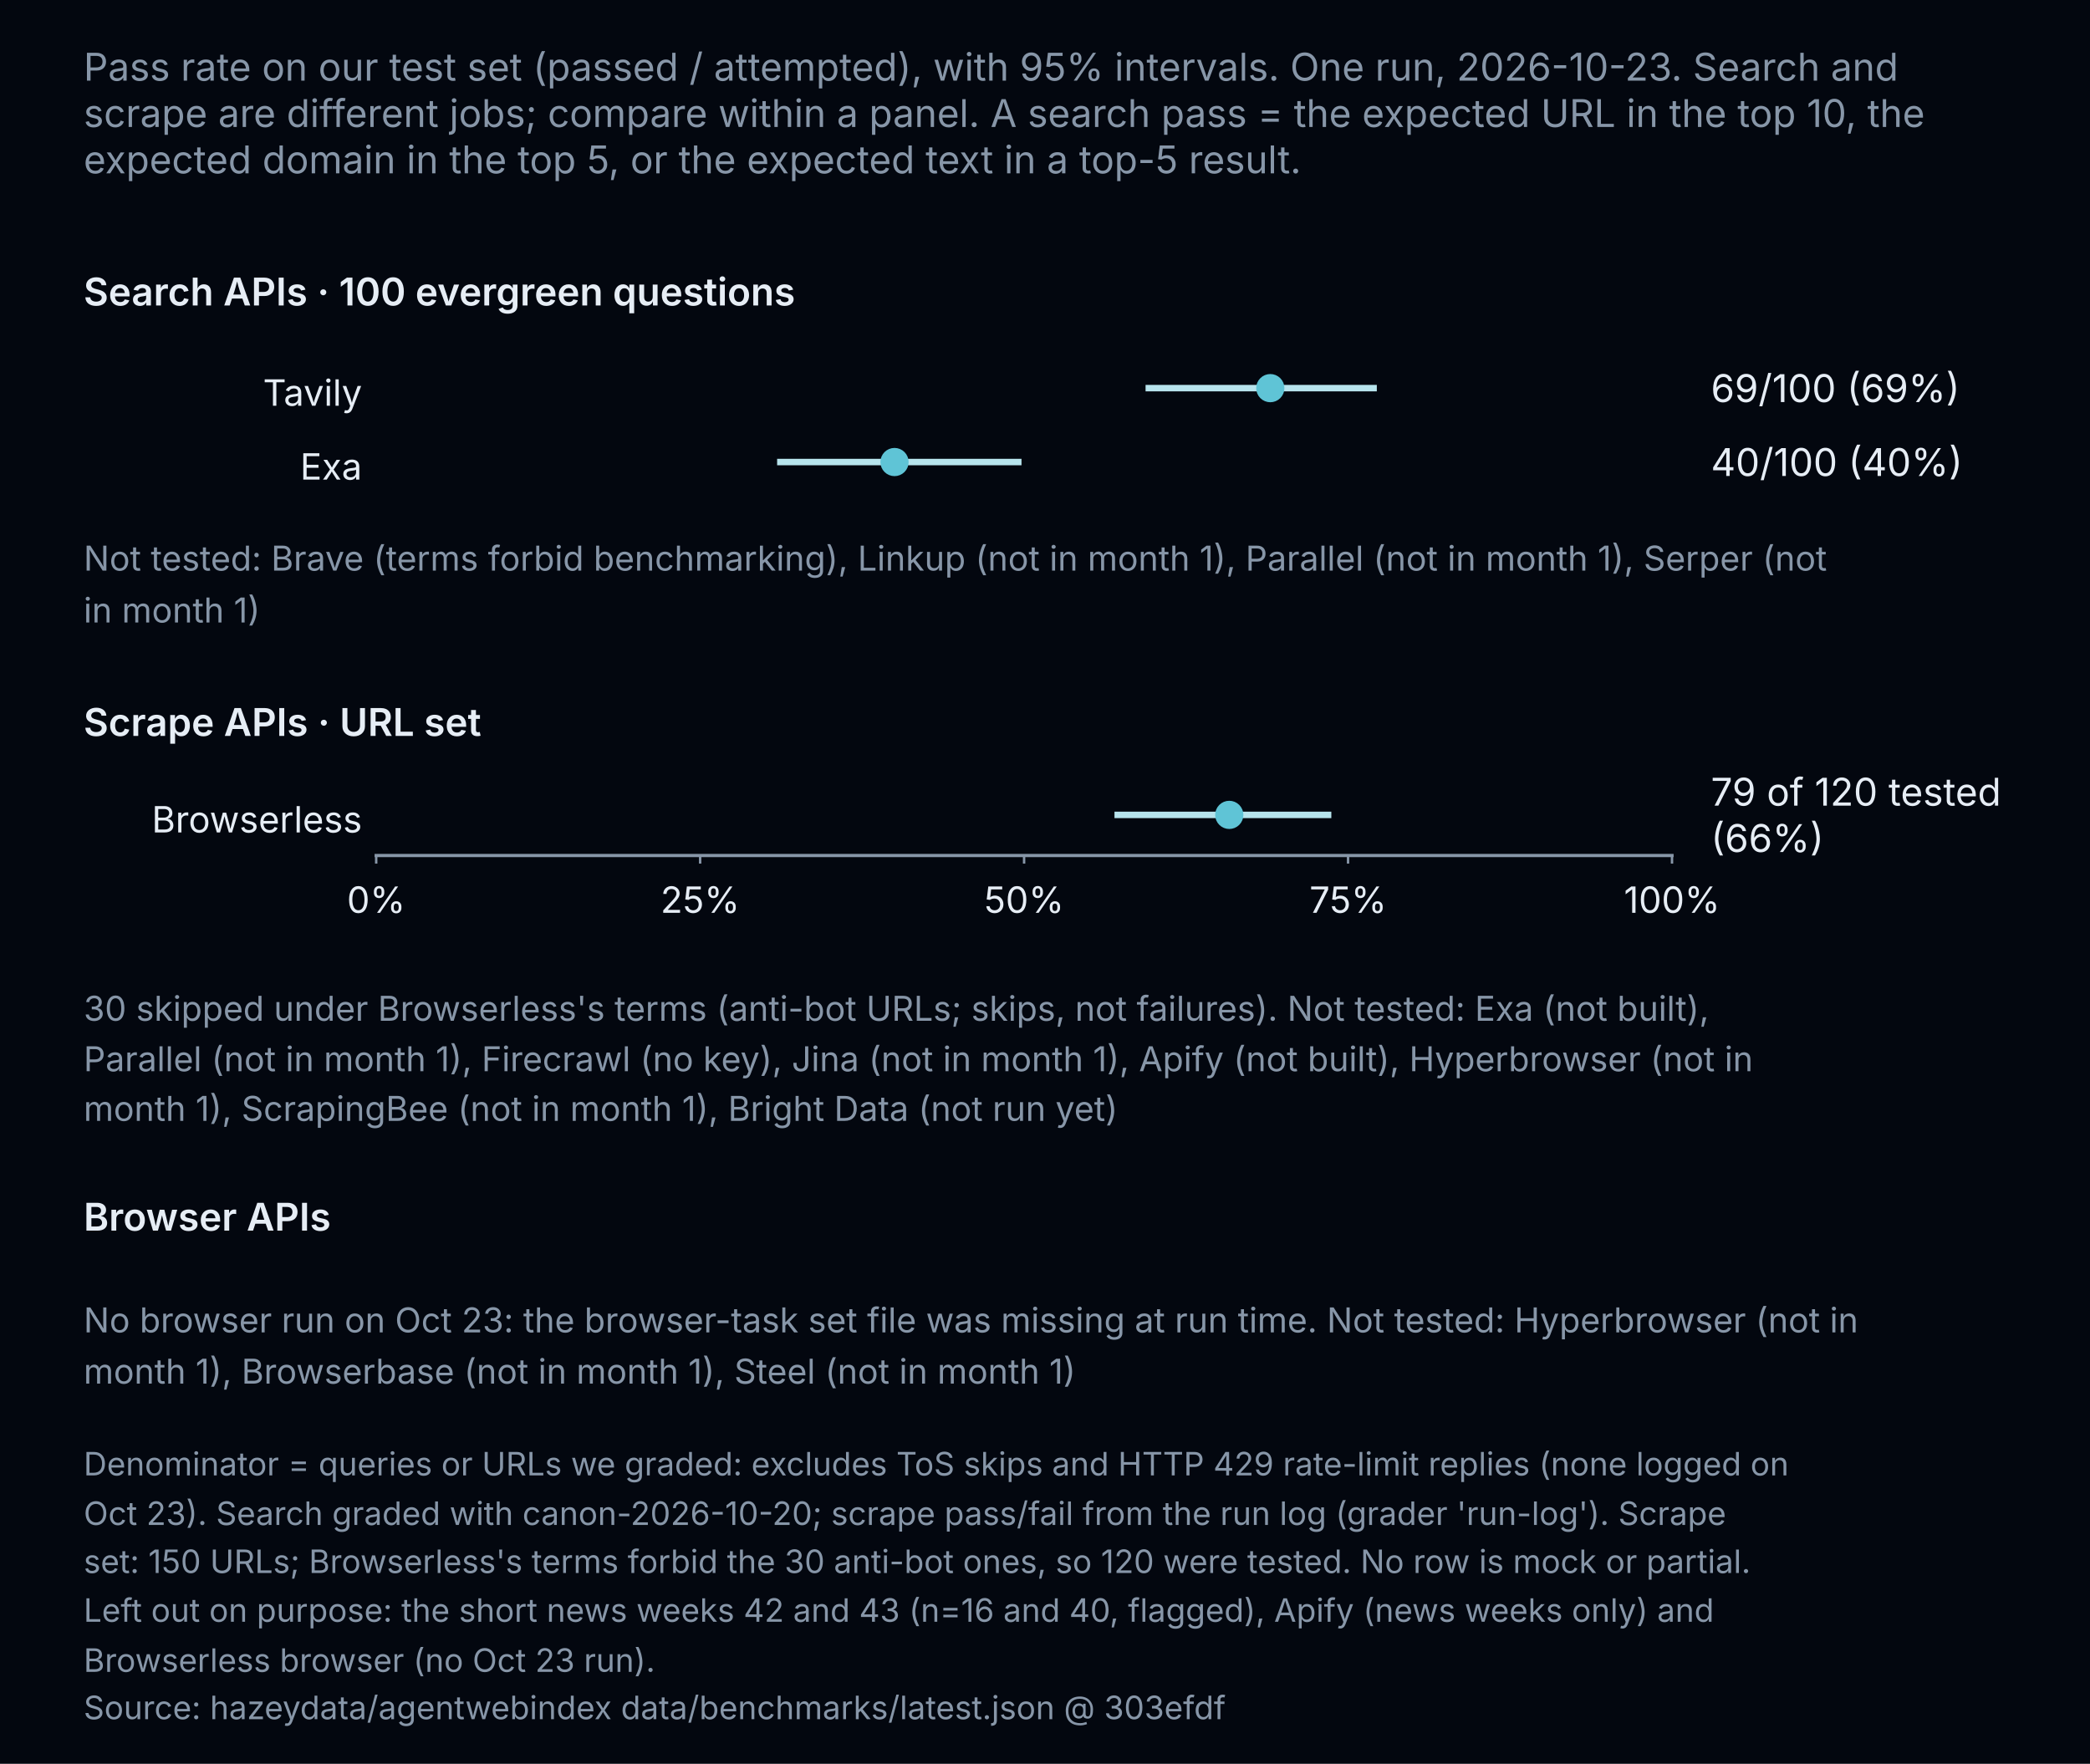
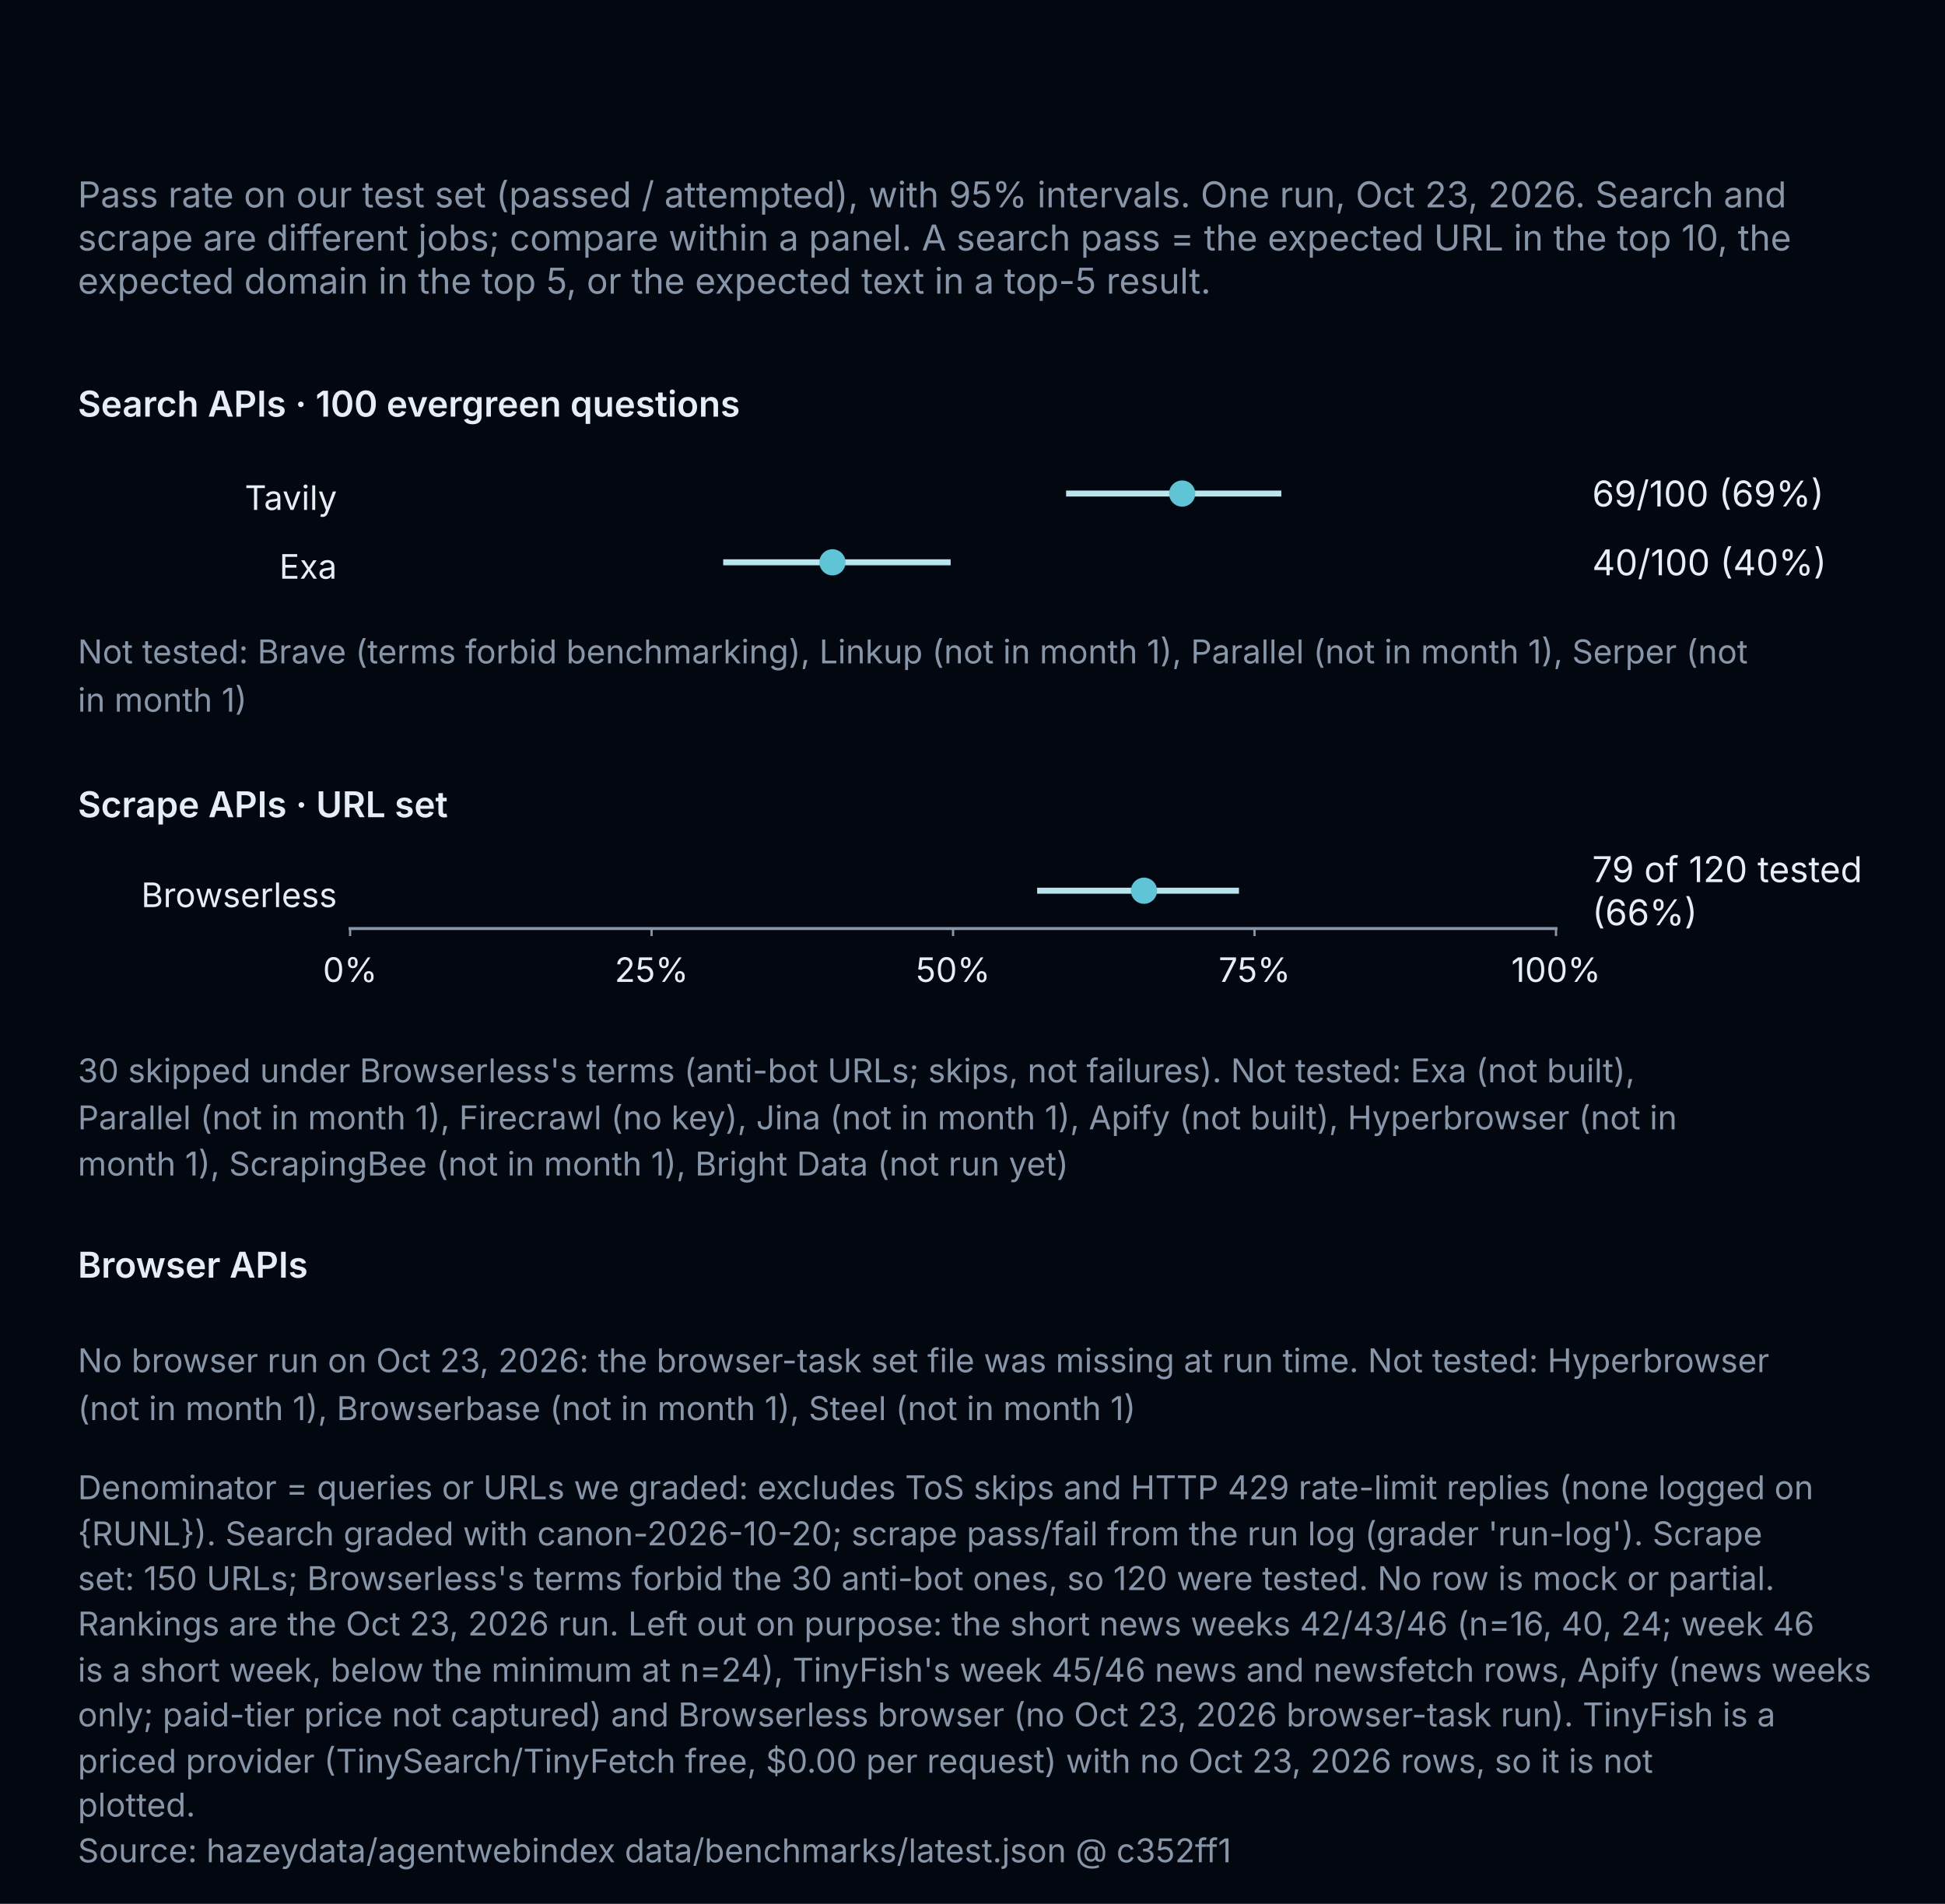
- <svg xmlns="http://www.w3.org/2000/svg" xmlns:xlink="http://www.w3.org/1999/xlink" role="img" aria-label="Tavily passed 69% of our 100 evergreen checks, Exa 40%; Browserless passed 66% of 120 scrape checks" width="518.4pt" height="437.479pt" viewBox="0 0 518.4 437.479" version="1.1">
+ <svg xmlns="http://www.w3.org/2000/svg" xmlns:xlink="http://www.w3.org/1999/xlink" role="img" aria-label="Tavily passed 69% of our 100 evergreen checks, Exa 40%; Browserless passed 66% of 120 scrape checks" width="518.4pt" height="507.364pt" viewBox="0 0 518.4 507.364" version="1.1">
  <defs>
    <style type="text/css">*{stroke-linejoin: round; stroke-linecap: butt}</style>
  </defs>
  <g id="figure_1">
    <g id="patch_1">
-       <path d="M 0 437.479  L 518.4 437.479  L 518.4 0  L 0 0  z " style="fill: #03070f" />
+       <path d="M 0 507.364  L 518.4 507.364  L 518.4 0  L 0 0  z " style="fill: #03070f" />
    </g>
    <g id="axes_1">
      <g id="patch_2">
-         <path d="M 93.312 125.595  L 414.72 125.595  L 414.72 85.275  L 93.312 85.275  z " style="fill: #03070f" />
+         <path d="M 93.312 160.852  L 414.72 160.852  L 414.72 120.532  L 93.312 120.532  z " style="fill: #03070f" />
      </g>
      <g id="matplotlib.axis_1">
        <g id="xtick_1">
          <g id="line2d_1" />
        </g>
        <g id="xtick_2">
          <g id="line2d_2" />
        </g>
        <g id="xtick_3">
          <g id="line2d_3" />
        </g>
        <g id="xtick_4">
          <g id="line2d_4" />
        </g>
        <g id="xtick_5">
          <g id="line2d_5" />
        </g>
      </g>
      <g id="matplotlib.axis_2">
        <g id="ytick_1">
          <g id="line2d_6" />
          <g id="text_1">
-             <text style="font-size: 9px; font-family: 'Inter', sans-serif; text-anchor: end; fill: #e6edf5" x="89.812" y="118.958" transform="rotate(-0 89.812 118.958)">Exa</text>
+             <text style="font-size: 9px; font-family: 'Inter', sans-serif; text-anchor: end; fill: #e6edf5" x="89.812" y="154.216" transform="rotate(-0 89.812 154.2155)">Exa</text>
          </g>
        </g>
        <g id="ytick_2">
          <g id="line2d_7" />
          <g id="text_2">
-             <text style="font-size: 9px; font-family: 'Inter', sans-serif; text-anchor: end; fill: #e6edf5" x="89.812" y="100.631" transform="rotate(-0 89.812 100.6307)">Tavily</text>
+             <text style="font-size: 9px; font-family: 'Inter', sans-serif; text-anchor: end; fill: #e6edf5" x="89.812" y="135.888" transform="rotate(-0 89.812 135.8882)">Tavily</text>
          </g>
        </g>
      </g>
      <g id="wilson-ci">
-         <path d="M 284.144 96.271  L 341.505 96.271  " clip-path="url(#p829a935129)" style="fill: none; stroke: #b7e4ed; stroke-width: 1.6" />
+         <path d="M 284.144 131.529  L 341.505 131.529  " clip-path="url(#pdba6e505ed)" style="fill: none; stroke: #b7e4ed; stroke-width: 1.6" />
      </g>
      <g id="wilson-ci">
-         <path d="M 192.756 114.599  L 253.373 114.599  " clip-path="url(#p829a935129)" style="fill: none; stroke: #b7e4ed; stroke-width: 1.6" />
+         <path d="M 192.756 149.856  L 253.373 149.856  " clip-path="url(#pdba6e505ed)" style="fill: none; stroke: #b7e4ed; stroke-width: 1.6" />
      </g>
      <g id="line2d_8">
        <defs>
-           <path id="m9ee821864e" d="M 0 3  C 0.796 3 1.559 2.684 2.121 2.121  C 2.684 1.559 3 0.796 3 0  C 3 -0.796 2.684 -1.559 2.121 -2.121  C 1.559 -2.684 0.796 -3 0 -3  C -0.796 -3 -1.559 -2.684 -2.121 -2.121  C -2.684 -1.559 -3 -0.796 -3 0  C -3 0.796 -2.684 1.559 -2.121 2.121  C -1.559 2.684 -0.796 3 0 3  z " style="stroke: #5fc4d6" />
+           <path id="m805a301ea6" d="M 0 3  C 0.796 3 1.559 2.684 2.121 2.121  C 2.684 1.559 3 0.796 3 0  C 3 -0.796 2.684 -1.559 2.121 -2.121  C 1.559 -2.684 0.796 -3 0 -3  C -0.796 -3 -1.559 -2.684 -2.121 -2.121  C -2.684 -1.559 -3 -0.796 -3 0  C -3 0.796 -2.684 1.559 -2.121 2.121  C -1.559 2.684 -0.796 3 0 3  z " style="stroke: #5fc4d6" />
        </defs>
-         <g clip-path="url(#p829a935129)">
-           <use xlink:href="#m9ee821864e" x="315.084" y="96.271" style="fill: #5fc4d6; stroke: #5fc4d6" />
+         <g clip-path="url(#pdba6e505ed)">
+           <use xlink:href="#m805a301ea6" x="315.084" y="131.529" style="fill: #5fc4d6; stroke: #5fc4d6" />
        </g>
      </g>
      <g id="text_3">
-         <text style="font-size: 9.5px; font-family: 'Inter', sans-serif; text-anchor: start; fill: #e6edf5" x="424.362" y="99.727" transform="rotate(-0 424.3622 99.72717)">69/100 (69%)</text>
+         <text style="font-size: 9.5px; font-family: 'Inter', sans-serif; text-anchor: start; fill: #e6edf5" x="424.362" y="134.985" transform="rotate(-0 424.3622 134.9847)">69/100 (69%)</text>
      </g>
      <g id="line2d_9">
-         <g clip-path="url(#p829a935129)">
-           <use xlink:href="#m9ee821864e" x="221.875" y="114.599" style="fill: #5fc4d6; stroke: #5fc4d6" />
+         <g clip-path="url(#pdba6e505ed)">
+           <use xlink:href="#m805a301ea6" x="221.875" y="149.856" style="fill: #5fc4d6; stroke: #5fc4d6" />
        </g>
      </g>
      <g id="text_4">
-         <text style="font-size: 9.5px; font-family: 'Inter', sans-serif; text-anchor: start; fill: #e6edf5" x="424.362" y="118.054" transform="rotate(-0 424.3622 118.0544)">40/100 (40%)</text>
+         <text style="font-size: 9.5px; font-family: 'Inter', sans-serif; text-anchor: start; fill: #e6edf5" x="424.362" y="153.312" transform="rotate(-0 424.3622 153.3119)">40/100 (40%)</text>
      </g>
    </g>
    <g id="axes_2">
      <g id="patch_3">
-         <path d="M 93.312 212.197  L 414.72 212.197  L 414.72 192.037  L 93.312 192.037  z " style="fill: #03070f" />
+         <path d="M 93.312 247.455  L 414.72 247.455  L 414.72 227.295  L 93.312 227.295  z " style="fill: #03070f" />
      </g>
      <g id="matplotlib.axis_3">
        <g id="xtick_6">
          <g id="line2d_10">
            <defs>
-               <path id="mb695ac8c50" d="M 0 0  L 0 2  " style="stroke: #8796a8; stroke-width: 0.6" />
+               <path id="m504e65202b" d="M 0 0  L 0 2  " style="stroke: #8796a8; stroke-width: 0.6" />
            </defs>
            <g>
-               <use xlink:href="#mb695ac8c50" x="93.312" y="212.197" style="fill: #8796a8; stroke: #8796a8; stroke-width: 0.6" />
+               <use xlink:href="#m504e65202b" x="93.312" y="247.455" style="fill: #8796a8; stroke: #8796a8; stroke-width: 0.6" />
            </g>
          </g>
          <g id="text_5">
-             <text style="font-size: 9px; font-family: 'Inter', sans-serif; text-anchor: middle; fill: #e6edf5" x="93.312" y="226.416" transform="rotate(-0 93.312 226.4162)">0%</text>
+             <text style="font-size: 9px; font-family: 'Inter', sans-serif; text-anchor: middle; fill: #e6edf5" x="93.312" y="261.674" transform="rotate(-0 93.312 261.6737)">0%</text>
          </g>
        </g>
        <g id="xtick_7">
          <g id="line2d_11">
            <g>
-               <use xlink:href="#mb695ac8c50" x="173.664" y="212.197" style="fill: #8796a8; stroke: #8796a8; stroke-width: 0.6" />
+               <use xlink:href="#m504e65202b" x="173.664" y="247.455" style="fill: #8796a8; stroke: #8796a8; stroke-width: 0.6" />
            </g>
          </g>
          <g id="text_6">
-             <text style="font-size: 9px; font-family: 'Inter', sans-serif; text-anchor: middle; fill: #e6edf5" x="173.664" y="226.416" transform="rotate(-0 173.664 226.4162)">25%</text>
+             <text style="font-size: 9px; font-family: 'Inter', sans-serif; text-anchor: middle; fill: #e6edf5" x="173.664" y="261.674" transform="rotate(-0 173.664 261.6737)">25%</text>
          </g>
        </g>
        <g id="xtick_8">
          <g id="line2d_12">
            <g>
-               <use xlink:href="#mb695ac8c50" x="254.016" y="212.197" style="fill: #8796a8; stroke: #8796a8; stroke-width: 0.6" />
+               <use xlink:href="#m504e65202b" x="254.016" y="247.455" style="fill: #8796a8; stroke: #8796a8; stroke-width: 0.6" />
            </g>
          </g>
          <g id="text_7">
-             <text style="font-size: 9px; font-family: 'Inter', sans-serif; text-anchor: middle; fill: #e6edf5" x="254.016" y="226.416" transform="rotate(-0 254.016 226.4162)">50%</text>
+             <text style="font-size: 9px; font-family: 'Inter', sans-serif; text-anchor: middle; fill: #e6edf5" x="254.016" y="261.674" transform="rotate(-0 254.016 261.6737)">50%</text>
          </g>
        </g>
        <g id="xtick_9">
          <g id="line2d_13">
            <g>
-               <use xlink:href="#mb695ac8c50" x="334.368" y="212.197" style="fill: #8796a8; stroke: #8796a8; stroke-width: 0.6" />
+               <use xlink:href="#m504e65202b" x="334.368" y="247.455" style="fill: #8796a8; stroke: #8796a8; stroke-width: 0.6" />
            </g>
          </g>
          <g id="text_8">
-             <text style="font-size: 9px; font-family: 'Inter', sans-serif; text-anchor: middle; fill: #e6edf5" x="334.368" y="226.416" transform="rotate(-0 334.368 226.4162)">75%</text>
+             <text style="font-size: 9px; font-family: 'Inter', sans-serif; text-anchor: middle; fill: #e6edf5" x="334.368" y="261.674" transform="rotate(-0 334.368 261.6737)">75%</text>
          </g>
        </g>
        <g id="xtick_10">
          <g id="line2d_14">
            <g>
-               <use xlink:href="#mb695ac8c50" x="414.72" y="212.197" style="fill: #8796a8; stroke: #8796a8; stroke-width: 0.6" />
+               <use xlink:href="#m504e65202b" x="414.72" y="247.455" style="fill: #8796a8; stroke: #8796a8; stroke-width: 0.6" />
            </g>
          </g>
          <g id="text_9">
-             <text style="font-size: 9px; font-family: 'Inter', sans-serif; text-anchor: middle; fill: #e6edf5" x="414.72" y="226.416" transform="rotate(-0 414.72 226.4162)">100%</text>
+             <text style="font-size: 9px; font-family: 'Inter', sans-serif; text-anchor: middle; fill: #e6edf5" x="414.72" y="261.674" transform="rotate(-0 414.72 261.6737)">100%</text>
          </g>
        </g>
      </g>
      <g id="matplotlib.axis_4">
        <g id="ytick_3">
          <g id="line2d_15" />
          <g id="text_10">
-             <text style="font-size: 9px; font-family: 'Inter', sans-serif; text-anchor: end; fill: #e6edf5" x="89.812" y="206.477" transform="rotate(-0 89.812 206.4769)">Browserless</text>
+             <text style="font-size: 9px; font-family: 'Inter', sans-serif; text-anchor: end; fill: #e6edf5" x="89.812" y="241.734" transform="rotate(-0 89.812 241.7344)">Browserless</text>
          </g>
        </g>
      </g>
      <g id="wilson-ci">
-         <path d="M 276.433 202.118  L 330.221 202.118  " clip-path="url(#p912120ea40)" style="fill: none; stroke: #b7e4ed; stroke-width: 1.6" />
+         <path d="M 276.433 237.375  L 330.221 237.375  " clip-path="url(#p7c1cec6409)" style="fill: none; stroke: #b7e4ed; stroke-width: 1.6" />
      </g>
      <g id="patch_4">
-         <path d="M 93.312 212.197  L 414.72 212.197  " style="fill: none; stroke: #8796a8; stroke-width: 0.8; stroke-linejoin: miter; stroke-linecap: square" />
+         <path d="M 93.312 247.455  L 414.72 247.455  " style="fill: none; stroke: #8796a8; stroke-width: 0.8; stroke-linejoin: miter; stroke-linecap: square" />
      </g>
      <g id="line2d_16">
-         <g clip-path="url(#p912120ea40)">
-           <use xlink:href="#m9ee821864e" x="304.906" y="202.118" style="fill: #5fc4d6; stroke: #5fc4d6" />
+         <g clip-path="url(#p7c1cec6409)">
+           <use xlink:href="#m805a301ea6" x="304.906" y="237.375" style="fill: #5fc4d6; stroke: #5fc4d6" />
        </g>
      </g>
      <g id="text_11">
-         <text style="font-size: 9.5px; font-family: 'Inter', sans-serif; fill: #e6edf5" transform="translate(424.3622 199.826)">79 of 120 tested</text>
-         <text style="font-size: 9.5px; font-family: 'Inter', sans-serif; fill: #e6edf5" transform="translate(424.3622 211.3206)">(66%)</text>
-       </g>
-     </g>
-     <g id="text_12">
-       <text style="font-size: 9.5px; font-family: 'Inter', sans-serif; fill: #8796a8" transform="translate(20.736 20.00313)">Pass rate on our test set (passed / attempted), with 95% intervals. One run, 2026-10-23. Search and</text>
-       <text style="font-size: 9.5px; font-family: 'Inter', sans-serif; fill: #8796a8" transform="translate(20.736 31.49775)">scrape are different jobs; compare within a panel. A search pass = the expected URL in the top 10, the</text>
-       <text style="font-size: 9.5px; font-family: 'Inter', sans-serif; fill: #8796a8" transform="translate(20.736 42.99238)">expected domain in the top 5, or the expected text in a top-5 result.</text>
+         <text style="font-size: 9.5px; font-family: 'Inter', sans-serif; fill: #e6edf5" transform="translate(424.3622 235.0835)">79 of 120 tested</text>
+         <text style="font-size: 9.5px; font-family: 'Inter', sans-serif; fill: #e6edf5" transform="translate(424.3622 246.5781)">(66%)</text>
+       </g>
    </g>
    <g id="text_13">
-       <text style="font-weight: 600; font-size: 9.5px; font-family: 'Inter', sans-serif; text-anchor: start; fill: #e6edf5" x="20.736" y="75.771" transform="rotate(-0 20.736 75.77081)">Search APIs · 100 evergreen questions</text>
+       <text style="font-size: 9.5px; font-family: 'Inter', sans-serif; fill: #8796a8" transform="translate(20.736 55.26062)">Pass rate on our test set (passed / attempted), with 95% intervals. One run, Oct 23, 2026. Search and</text>
+       <text style="font-size: 9.5px; font-family: 'Inter', sans-serif; fill: #8796a8" transform="translate(20.736 66.75525)">scrape are different jobs; compare within a panel. A search pass = the expected URL in the top 10, the</text>
+       <text style="font-size: 9.5px; font-family: 'Inter', sans-serif; fill: #8796a8" transform="translate(20.736 78.24988)">expected domain in the top 5, or the expected text in a top-5 result.</text>
    </g>
    <g id="text_14">
-       <text style="font-size: 8.5px; font-family: 'Inter', sans-serif; fill: #8796a8" transform="translate(20.736 141.5251)">Not tested: Brave (terms forbid benchmarking), Linkup (not in month 1), Parallel (not in month 1), Serper (not</text>
-       <text style="font-size: 8.5px; font-family: 'Inter', sans-serif; fill: #8796a8" transform="translate(20.736 154.3999)">in month 1)</text>
+       <text style="font-weight: 600; font-size: 9.5px; font-family: 'Inter', sans-serif; text-anchor: start; fill: #e6edf5" x="20.736" y="111.028" transform="rotate(-0 20.736 111.0283)">Search APIs · 100 evergreen questions</text>
    </g>
    <g id="text_15">
-       <text style="font-weight: 600; font-size: 9.5px; font-family: 'Inter', sans-serif; text-anchor: start; fill: #e6edf5" x="20.736" y="182.533" transform="rotate(-0 20.736 182.5333)">Scrape APIs · URL set</text>
+       <text style="font-size: 8.75px; font-family: 'Inter', sans-serif; fill: #8796a8" transform="translate(20.736 176.7826)">Not tested: Brave (terms forbid benchmarking), Linkup (not in month 1), Parallel (not in month 1), Serper (not</text>
+       <text style="font-size: 8.75px; font-family: 'Inter', sans-serif; fill: #8796a8" transform="translate(20.736 189.6574)">in month 1)</text>
    </g>
    <g id="text_16">
-       <text style="font-size: 8.5px; font-family: 'Inter', sans-serif; fill: #8796a8" transform="translate(20.736 253.1822)">30 skipped under Browserless's terms (anti-bot URLs; skips, not failures). Not tested: Exa (not built),</text>
-       <text style="font-size: 8.5px; font-family: 'Inter', sans-serif; fill: #8796a8" transform="translate(20.736 265.7024)">Parallel (not in month 1), Firecrawl (no key), Jina (not in month 1), Apify (not built), Hyperbrowser (not in</text>
-       <text style="font-size: 8.5px; font-family: 'Inter', sans-serif; fill: #8796a8" transform="translate(20.736 278.0108)">month 1), ScrapingBee (not in month 1), Bright Data (not run yet)</text>
+       <text style="font-weight: 600; font-size: 9.5px; font-family: 'Inter', sans-serif; text-anchor: start; fill: #e6edf5" x="20.736" y="217.791" transform="rotate(-0 20.736 217.7908)">Scrape APIs · URL set</text>
    </g>
    <g id="text_17">
-       <text style="font-weight: 600; font-size: 9.5px; font-family: 'Inter', sans-serif; text-anchor: start; fill: #e6edf5" x="20.736" y="305.237" transform="rotate(-0 20.736 305.2371)">Browser APIs</text>
+       <text style="font-size: 8.75px; font-family: 'Inter', sans-serif; fill: #8796a8" transform="translate(20.736 288.4397)">30 skipped under Browserless's terms (anti-bot URLs; skips, not failures). Not tested: Exa (not built),</text>
+       <text style="font-size: 8.75px; font-family: 'Inter', sans-serif; fill: #8796a8" transform="translate(20.736 300.9599)">Parallel (not in month 1), Firecrawl (no key), Jina (not in month 1), Apify (not built), Hyperbrowser (not in</text>
+       <text style="font-size: 8.75px; font-family: 'Inter', sans-serif; fill: #8796a8" transform="translate(20.736 313.2683)">month 1), ScrapingBee (not in month 1), Bright Data (not run yet)</text>
    </g>
    <g id="text_18">
-       <text style="font-size: 8.5px; font-family: 'Inter', sans-serif; fill: #8796a8" transform="translate(20.736 330.4761)">No browser run on Oct 23: the browser-task set file was missing at run time. Not tested: Hyperbrowser (not in</text>
-       <text style="font-size: 8.5px; font-family: 'Inter', sans-serif; fill: #8796a8" transform="translate(20.736 343.1849)">month 1), Browserbase (not in month 1), Steel (not in month 1)</text>
+       <text style="font-weight: 600; font-size: 9.5px; font-family: 'Inter', sans-serif; text-anchor: start; fill: #e6edf5" x="20.736" y="340.495" transform="rotate(-0 20.736 340.4946)">Browser APIs</text>
    </g>
    <g id="text_19">
-       <text style="font-size: 8px; font-family: 'Inter', sans-serif; fill: #8796a8" transform="translate(20.736 365.9559)">Denominator = queries or URLs we graded: excludes ToS skips and HTTP 429 rate-limit replies (none logged on</text>
-       <text style="font-size: 8px; font-family: 'Inter', sans-serif; fill: #8796a8" transform="translate(20.736 378.2393)">Oct 23). Search graded with canon-2026-10-20; scrape pass/fail from the run log (grader 'run-log'). Scrape</text>
-       <text style="font-size: 8px; font-family: 'Inter', sans-serif; fill: #8796a8" transform="translate(20.736 390.1607)">set: 150 URLs; Browserless's terms forbid the 30 anti-bot ones, so 120 were tested. No row is mock or partial.</text>
-       <text style="font-size: 8px; font-family: 'Inter', sans-serif; fill: #8796a8" transform="translate(20.736 402.2547)">Left out on purpose: the short news weeks 42 and 43 (n=16 and 40, flagged), Apify (news weeks only) and</text>
-       <text style="font-size: 8px; font-family: 'Inter', sans-serif; fill: #8796a8" transform="translate(20.736 414.6725)">Browserless browser (no Oct 23 run).</text>
-       <text style="font-size: 8px; font-family: 'Inter', sans-serif; fill: #8796a8" transform="translate(20.736 426.4127)">Source: hazeydata/agentwebindex data/benchmarks/latest.json @ 303efdf</text>
+       <text style="font-size: 8.75px; font-family: 'Inter', sans-serif; fill: #8796a8" transform="translate(20.736 365.6898)">No browser run on Oct 23, 2026: the browser-task set file was missing at run time. Not tested: Hyperbrowser</text>
+       <text style="font-size: 8.75px; font-family: 'Inter', sans-serif; fill: #8796a8" transform="translate(20.736 378.4424)">(not in month 1), Browserbase (not in month 1), Steel (not in month 1)</text>
+     </g>
+     <g id="text_20">
+       <text style="font-size: 8.75px; font-family: 'Inter', sans-serif; fill: #8796a8" transform="translate(20.736 399.5421)">Denominator = queries or URLs we graded: excludes ToS skips and HTTP 429 rate-limit replies (none logged on</text>
+       <text style="font-size: 8.75px; font-family: 'Inter', sans-serif; fill: #8796a8" transform="translate(20.736 411.8254)">{RUNL}). Search graded with canon-2026-10-20; scrape pass/fail from the run log (grader 'run-log'). Scrape</text>
+       <text style="font-size: 8.75px; font-family: 'Inter', sans-serif; fill: #8796a8" transform="translate(20.736 423.7469)">set: 150 URLs; Browserless's terms forbid the 30 anti-bot ones, so 120 were tested. No row is mock or partial.</text>
+       <text style="font-size: 8.75px; font-family: 'Inter', sans-serif; fill: #8796a8" transform="translate(20.736 435.8409)">Rankings are the Oct 23, 2026 run. Left out on purpose: the short news weeks 42/43/46 (n=16, 40, 24; week 46</text>
+       <text style="font-size: 8.75px; font-family: 'Inter', sans-serif; fill: #8796a8" transform="translate(20.736 448.1555)">is a short week, below the minimum at n=24), TinyFish's week 45/46 news and newsfetch rows, Apify (news weeks</text>
+       <text style="font-size: 8.75px; font-family: 'Inter', sans-serif; fill: #8796a8" transform="translate(20.736 460.0714)">only; paid-tier price not captured) and Browserless browser (no Oct 23, 2026 browser-task run). TinyFish is a</text>
+       <text style="font-size: 8.75px; font-family: 'Inter', sans-serif; fill: #8796a8" transform="translate(20.736 472.4191)">priced provider (TinySearch/TinyFetch free, $0.00 per request) with no Oct 23, 2026 rows, so it is not</text>
+       <text style="font-size: 8.75px; font-family: 'Inter', sans-serif; fill: #8796a8" transform="translate(20.736 484.1081)">plotted.</text>
+       <text style="font-size: 8.75px; font-family: 'Inter', sans-serif; fill: #8796a8" transform="translate(20.736 496.2977)">Source: hazeydata/agentwebindex data/benchmarks/latest.json @ c352ff1</text>
    </g>
  </g>
  <defs>
-     <clipPath id="p829a935129">
-       <rect x="93.312" y="85.275" width="321.408" height="40.32" />
+     <clipPath id="pdba6e505ed">
+       <rect x="93.312" y="120.532" width="321.408" height="40.32" />
    </clipPath>
-     <clipPath id="p912120ea40">
-       <rect x="93.312" y="192.037" width="321.408" height="20.16" />
+     <clipPath id="p7c1cec6409">
+       <rect x="93.312" y="227.295" width="321.408" height="20.16" />
    </clipPath>
  </defs>
</svg>
